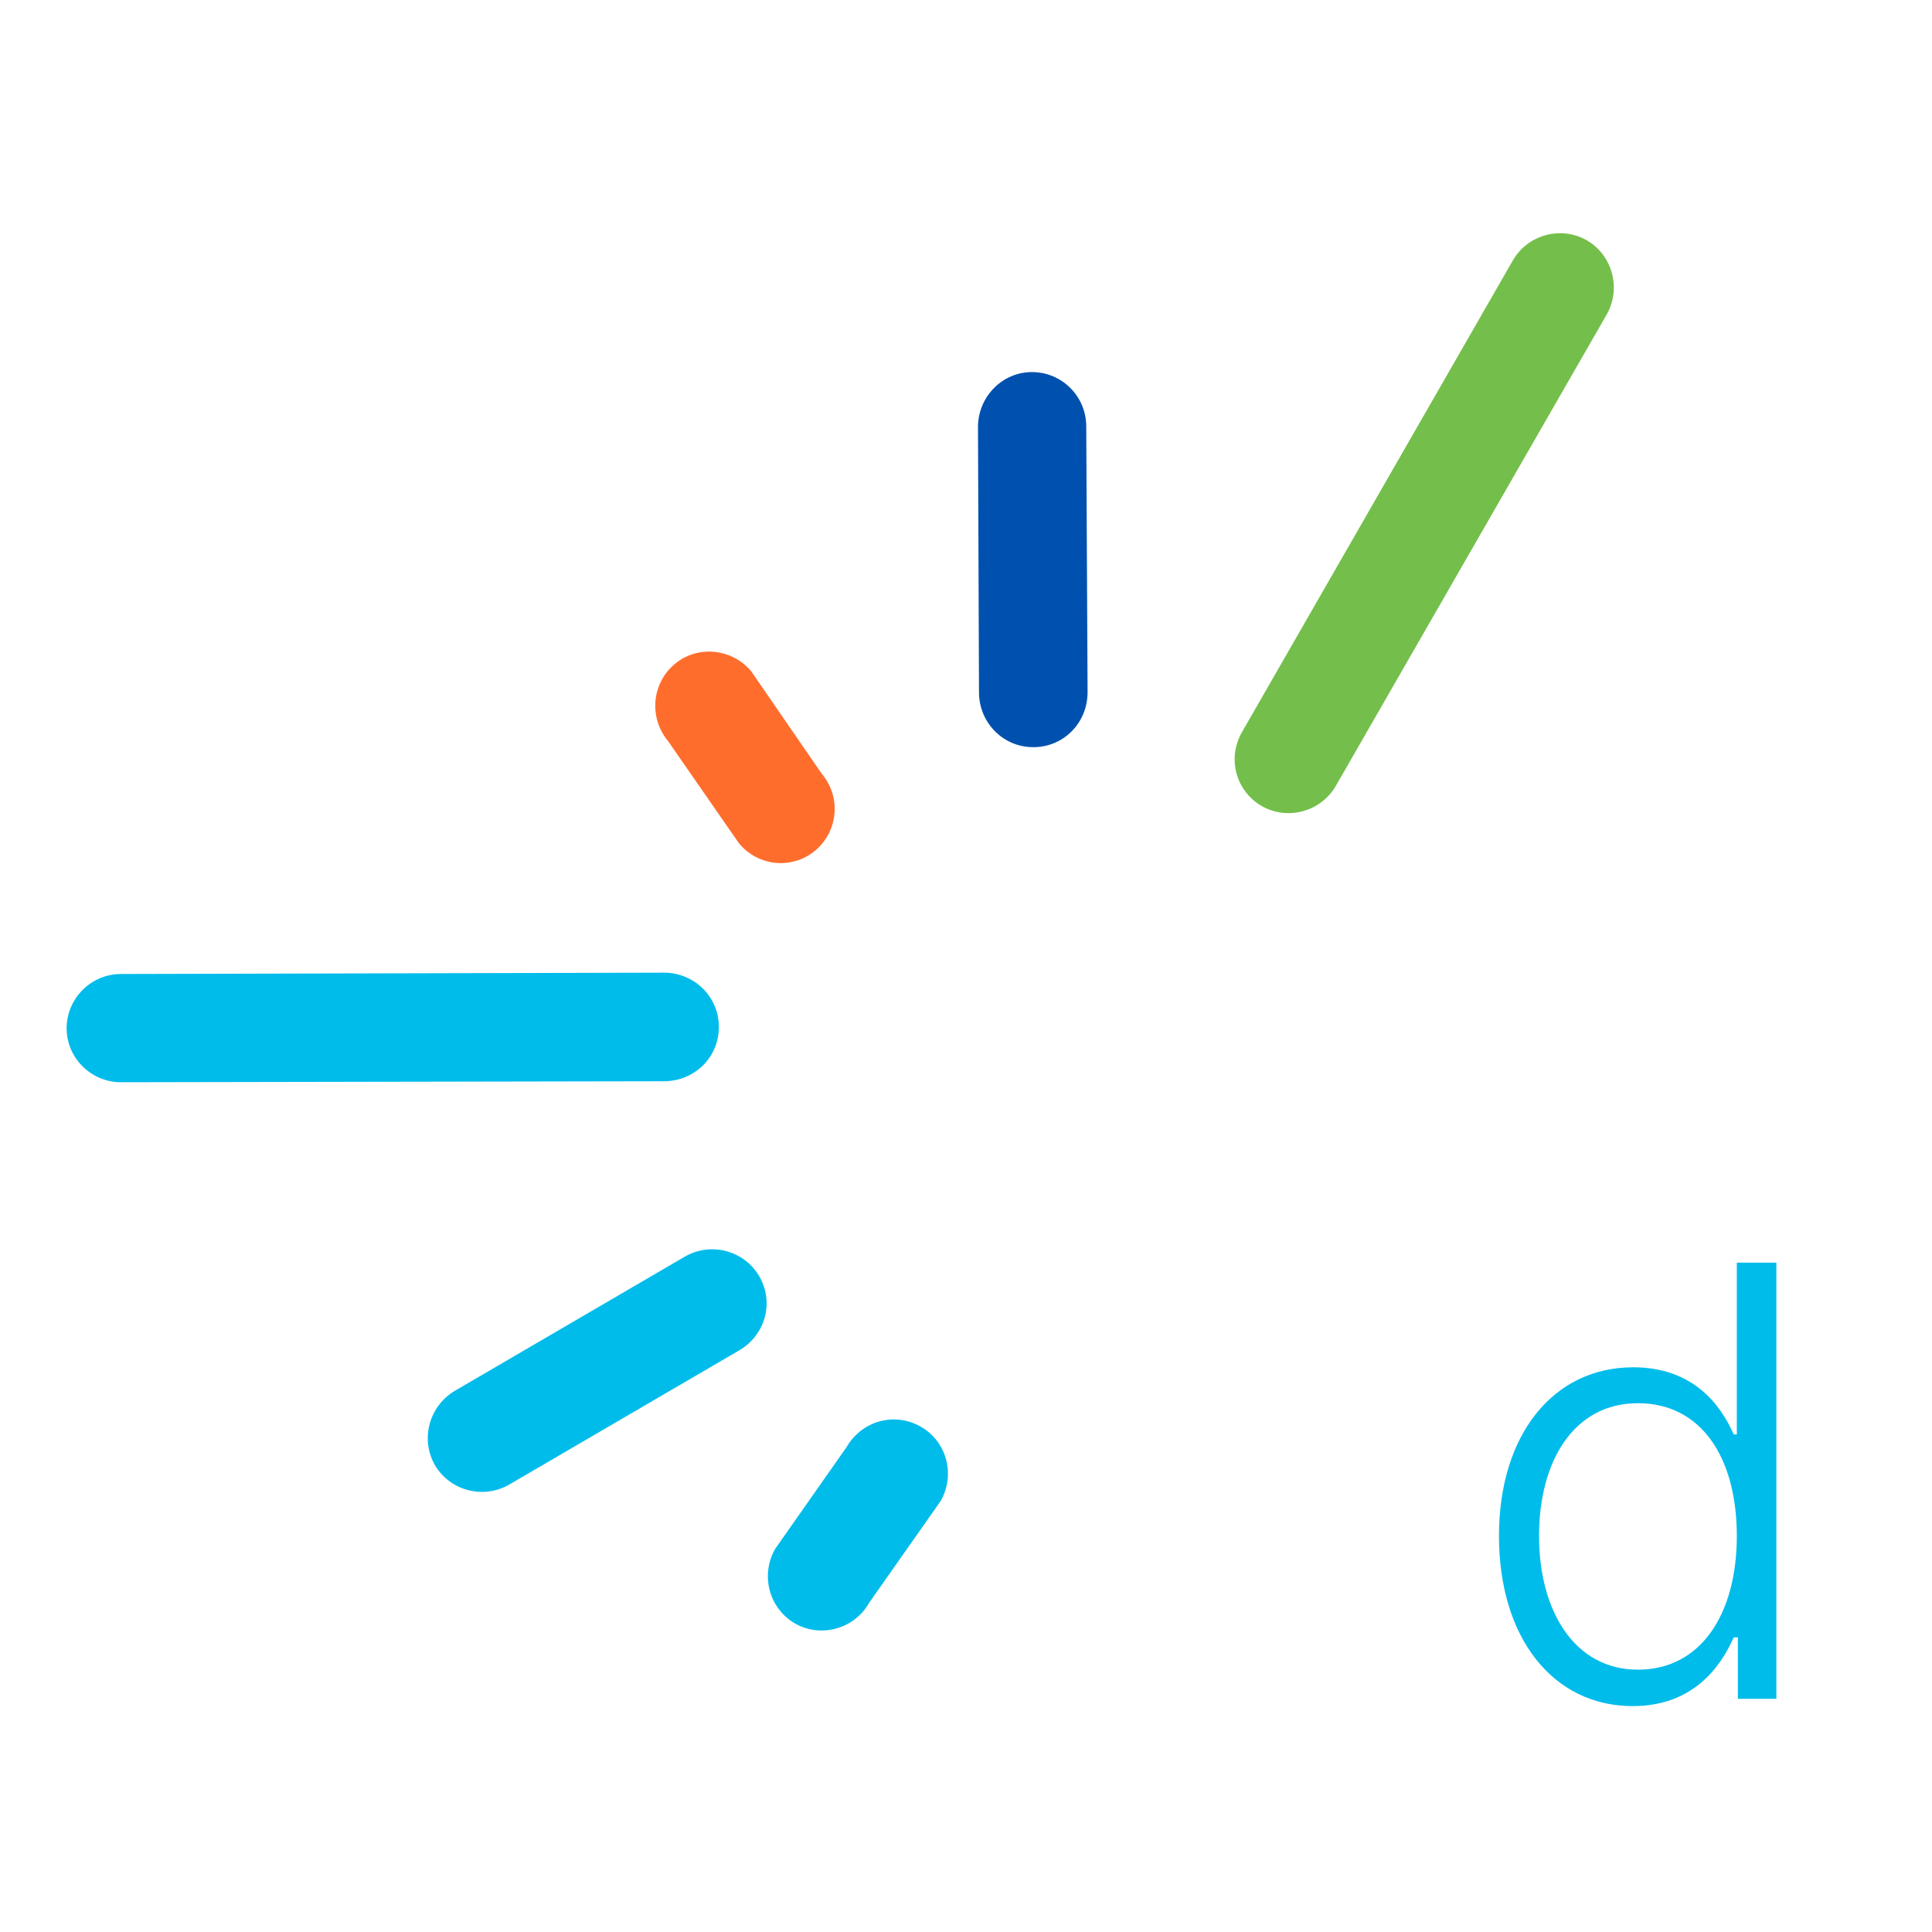
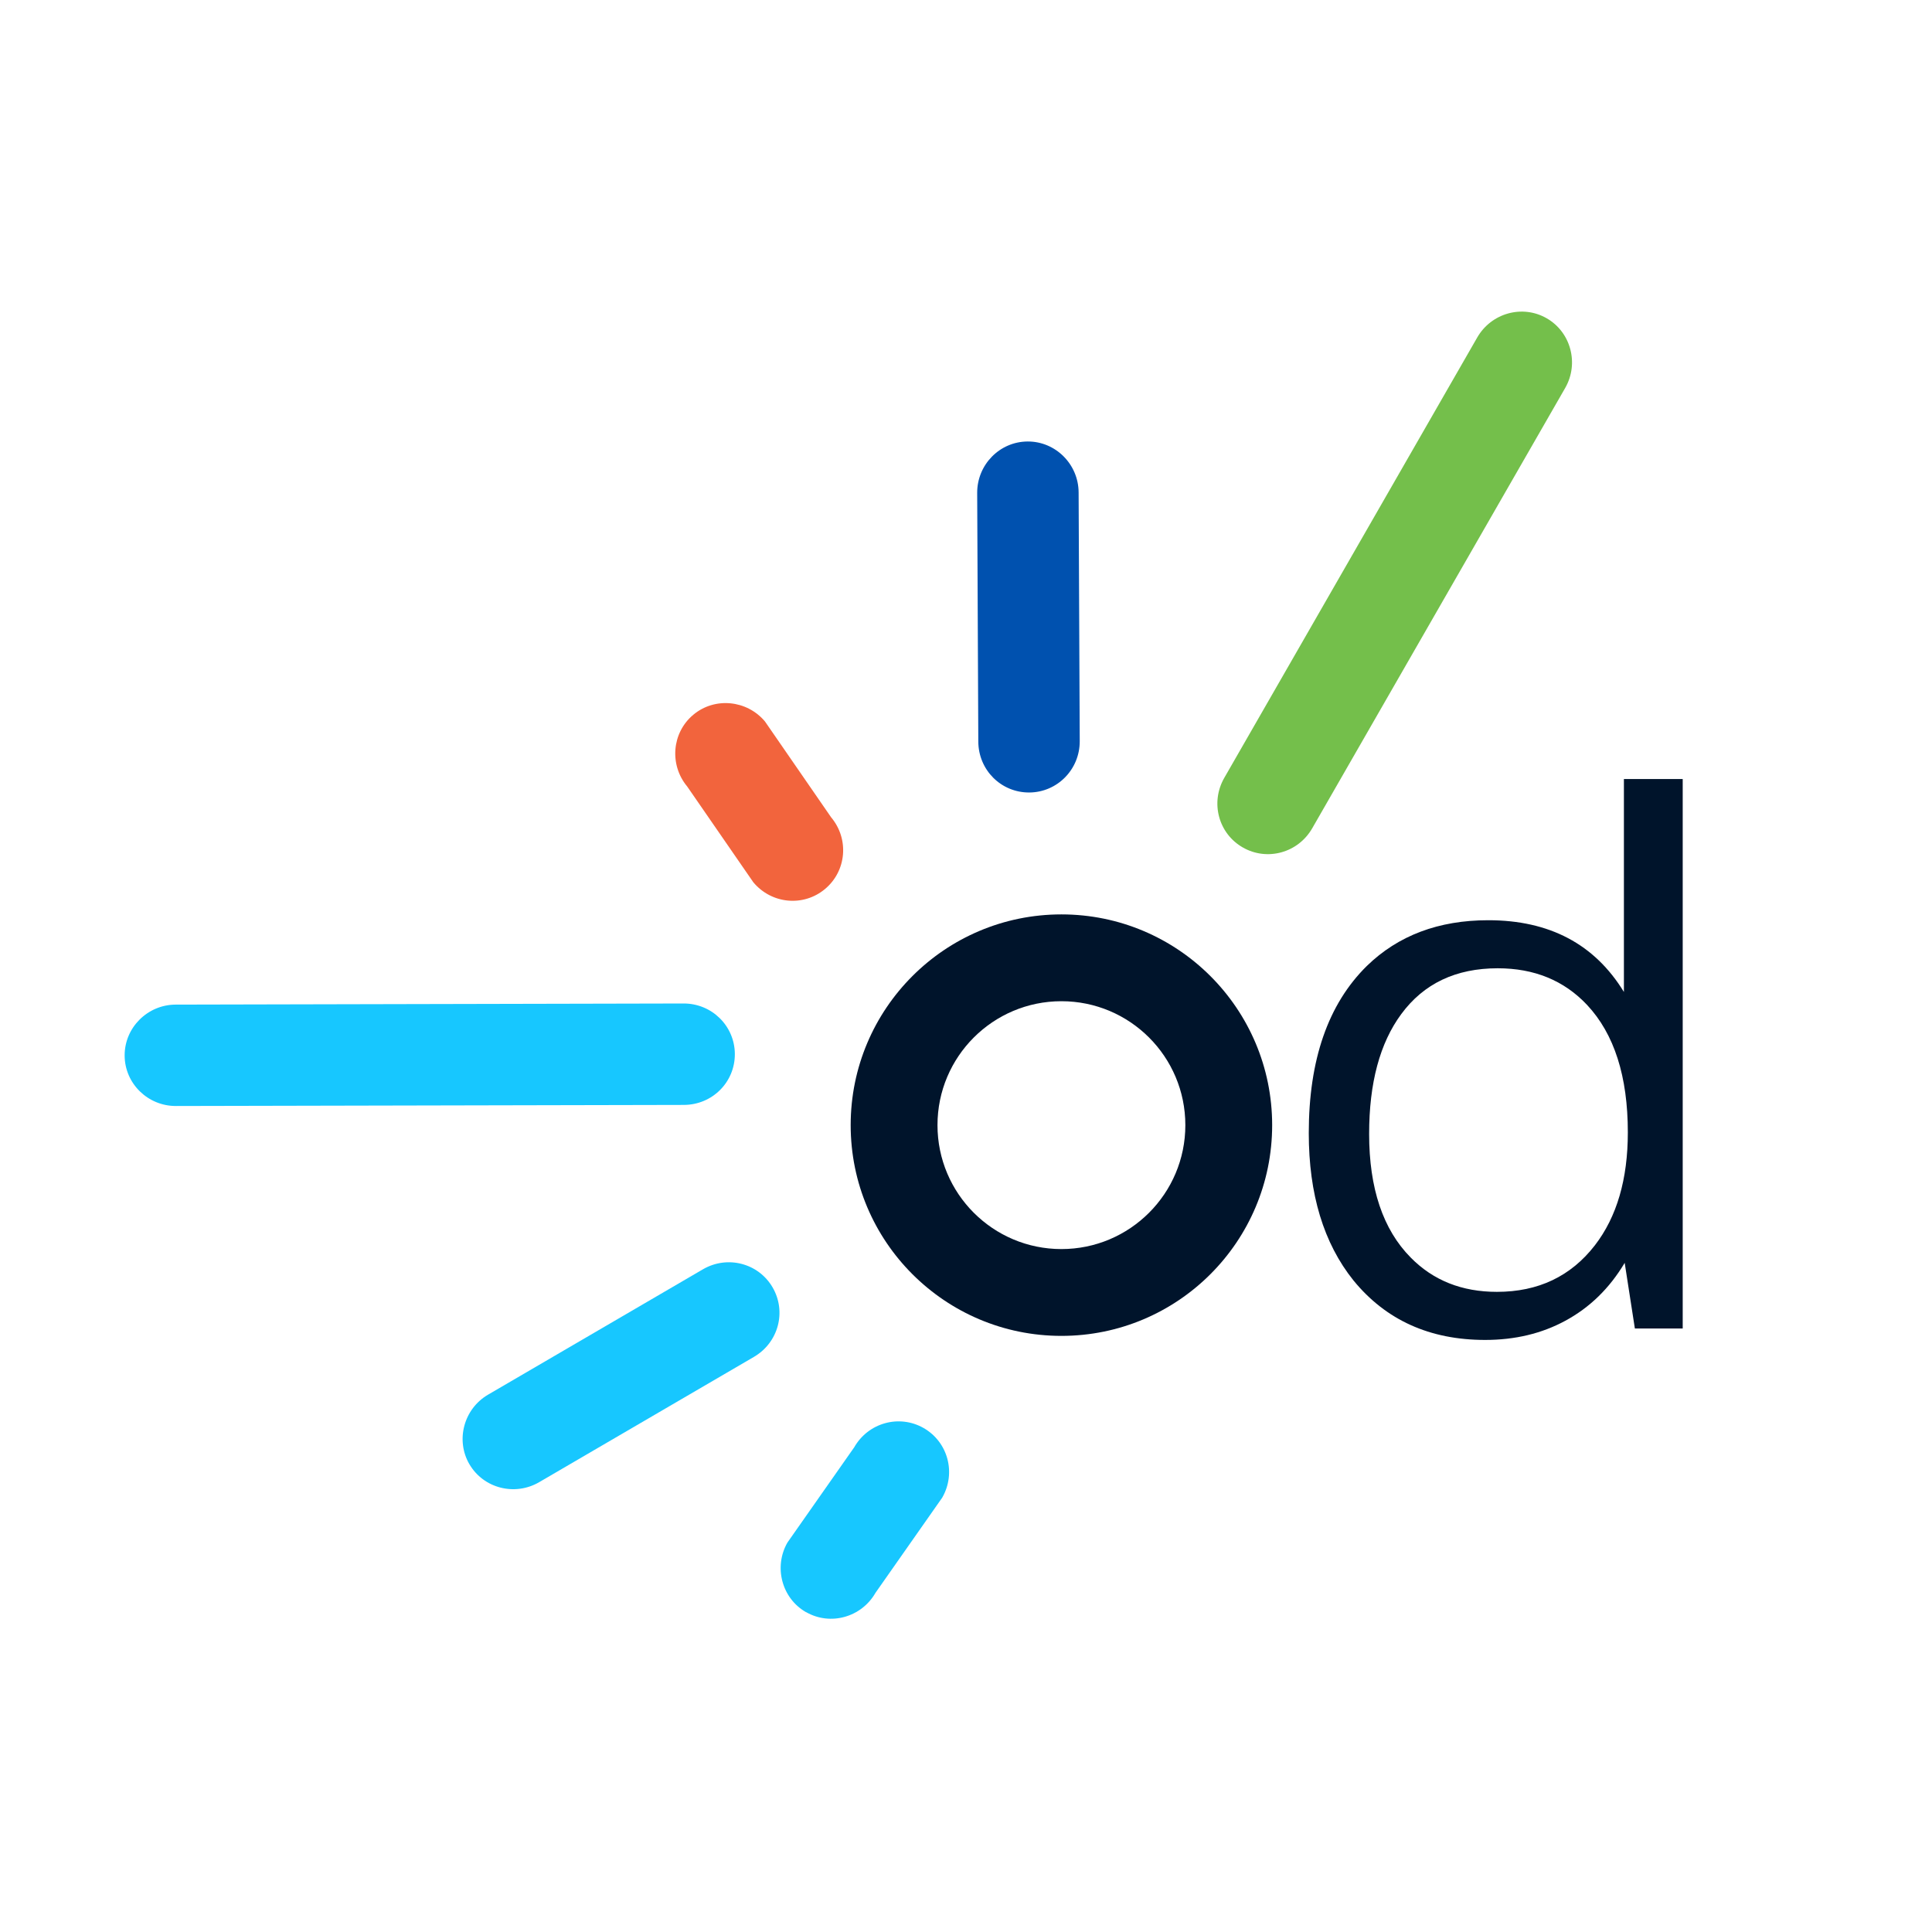
- <svg xmlns="http://www.w3.org/2000/svg" width="32" height="32" viewBox="-2 -2 58 48" fill="none">
-   <path d="M0 23.87C0 24.77 0.75 25.5 1.65 25.49L17.95 25.46C18.86 25.45 19.59 24.73 19.58 23.82C19.58 22.93 18.85 22.2 17.93 22.2L1.63 22.24C0.73 22.24 0 22.98 0 23.87Z" fill="#00BCEB" />
-   <path d="M11.06 36.99C11.52 37.76 12.52 38.02 13.3 37.56L20.19 33.54C20.98 33.08 21.25 32.09 20.79 31.31C20.34 30.54 19.34 30.27 18.55 30.73L11.66 34.75C10.88 35.21 10.61 36.21 11.06 36.99Z" fill="#00BCEB" />
-   <path d="M21.87 41.74C22.65 42.18 23.65 41.9 24.09 41.12L26.24 38.06C26.69 37.27 26.42 36.27 25.64 35.83C24.86 35.38 23.87 35.65 23.41 36.45L21.27 39.5C20.82 40.29 21.09 41.29 21.87 41.74Z" fill="#00BCEB" />
-   <path d="M45.63 0.21C44.85 -0.23 43.85 0.05 43.41 0.83L35.29 14.97C34.83 15.76 35.1 16.75 35.88 17.2C36.66 17.64 37.66 17.37 38.11 16.58L46.23 2.45C46.68 1.66 46.41 0.66 45.63 0.21Z" fill="#74BF4B" />
-   <path d="M18.25 12.94C17.56 13.52 17.48 14.55 18.05 15.24L20.18 18.31C20.76 19.02 21.79 19.11 22.48 18.53C23.16 17.95 23.26 16.93 22.67 16.23L20.55 13.15C19.97 12.46 18.93 12.36 18.25 12.94Z" fill="#FF6D2D" />
-   <path d="M28.98 4.17C28.08 4.17 27.36 4.92 27.36 5.82L27.39 13.8C27.4 14.71 28.13 15.44 29.03 15.43C29.93 15.43 30.65 14.7 30.65 13.78L30.61 5.8C30.61 4.9 29.88 4.17 28.98 4.17Z" fill="#0051AF" />
-   <text x="42" y="44" font-family="Inter, system-ui, -apple-system, sans-serif" font-size="18" font-weight="300" fill="#00BCEB">d</text>
+ <svg xmlns="http://www.w3.org/2000/svg" width="62" height="62" viewBox="0 0 62 62" fill="none">
+   <style>
+   .od { fill: #00142B; }
+   @media (prefers-color-scheme: dark) { .od { fill: #E8E9EA; } }
+ </style>
+   <path d="M4 33.875C4.004 34.775 4.748 35.497 5.65 35.493L21.948 35.458C22.862 35.454 23.586 34.726 23.582 33.824C23.578 32.927 22.846 32.199 21.932 32.203L5.634 32.239C4.734 32.243 3.996 32.977 4 33.875Z" fill="#17C7FF" />
+   <path d="M15.064 46.988C15.517 47.765 16.522 48.019 17.302 47.565L24.193 43.545C24.983 43.084 25.246 42.091 24.793 41.313C24.341 40.537 23.344 40.274 22.555 40.735L15.663 44.756C14.884 45.211 14.613 46.214 15.064 46.99V46.988Z" fill="#17C7FF" />
+   <path d="M25.869 51.735C26.65 52.182 27.647 51.899 28.095 51.116L30.237 48.061C30.691 47.267 30.421 46.274 29.64 45.827C28.86 45.382 27.865 45.653 27.412 46.446L25.269 49.503C24.822 50.287 25.089 51.292 25.867 51.737L25.869 51.735Z" fill="#17C7FF" />
+   <path d="M49.633 10.213C48.852 9.765 47.854 10.048 47.405 10.832L39.287 24.965C38.834 25.758 39.103 26.752 39.885 27.197C40.664 27.642 41.659 27.371 42.112 26.578L50.231 12.446C50.678 11.663 50.411 10.658 49.633 10.213Z" fill="#74BF4B" />
+   <path d="M22.248 22.938C21.557 23.515 21.476 24.548 22.054 25.241L24.175 28.313C24.761 29.014 25.786 29.107 26.476 28.529C27.165 27.953 27.258 26.926 26.67 26.226L24.549 23.153C23.969 22.461 22.934 22.362 22.248 22.938Z" fill="#F2643D" />
+   <path d="M32.978 14.168C32.078 14.172 31.355 14.916 31.359 15.818L31.395 23.798C31.399 24.712 32.127 25.436 33.029 25.432C33.925 25.428 34.654 24.696 34.65 23.782L34.614 15.802C34.61 14.9 33.876 14.164 32.98 14.168H32.978Z" fill="#0051AF" />
+   <path class="od" d="M34.062 40.084C31.866 40.084 30.085 38.303 30.085 36.107C30.085 33.91 31.866 32.13 34.062 32.13C36.258 32.13 38.039 33.91 38.039 36.107C38.039 38.303 36.258 40.084 34.062 40.084ZM34.062 29.344C30.326 29.344 27.299 32.371 27.299 36.107C27.299 39.842 30.326 42.87 34.062 42.87C37.798 42.87 40.825 39.842 40.825 36.107C40.825 32.371 37.798 29.344 34.062 29.344Z" />
+   <path class="od" d="M54 42.633H52.465L52.138 40.526C51.652 41.343 51.015 41.963 50.226 42.388C49.472 42.796 48.616 43 47.66 43C45.883 43 44.474 42.363 43.434 41.09C42.478 39.898 42 38.322 42 36.363C42 34.012 42.62 32.224 43.862 31C44.868 30.02 46.168 29.531 47.761 29.531C49.723 29.531 51.174 30.298 52.113 31.833V25H54V42.633ZM43.937 36.388C43.937 38.135 44.382 39.457 45.27 40.355C45.992 41.09 46.914 41.457 48.038 41.457C49.363 41.457 50.411 40.959 51.182 39.963C51.887 39.049 52.239 37.841 52.239 36.339C52.239 34.543 51.803 33.18 50.931 32.249C50.193 31.465 49.237 31.073 48.063 31.073C46.721 31.073 45.69 31.563 44.968 32.543C44.281 33.473 43.937 34.755 43.937 36.388Z" />
</svg>
